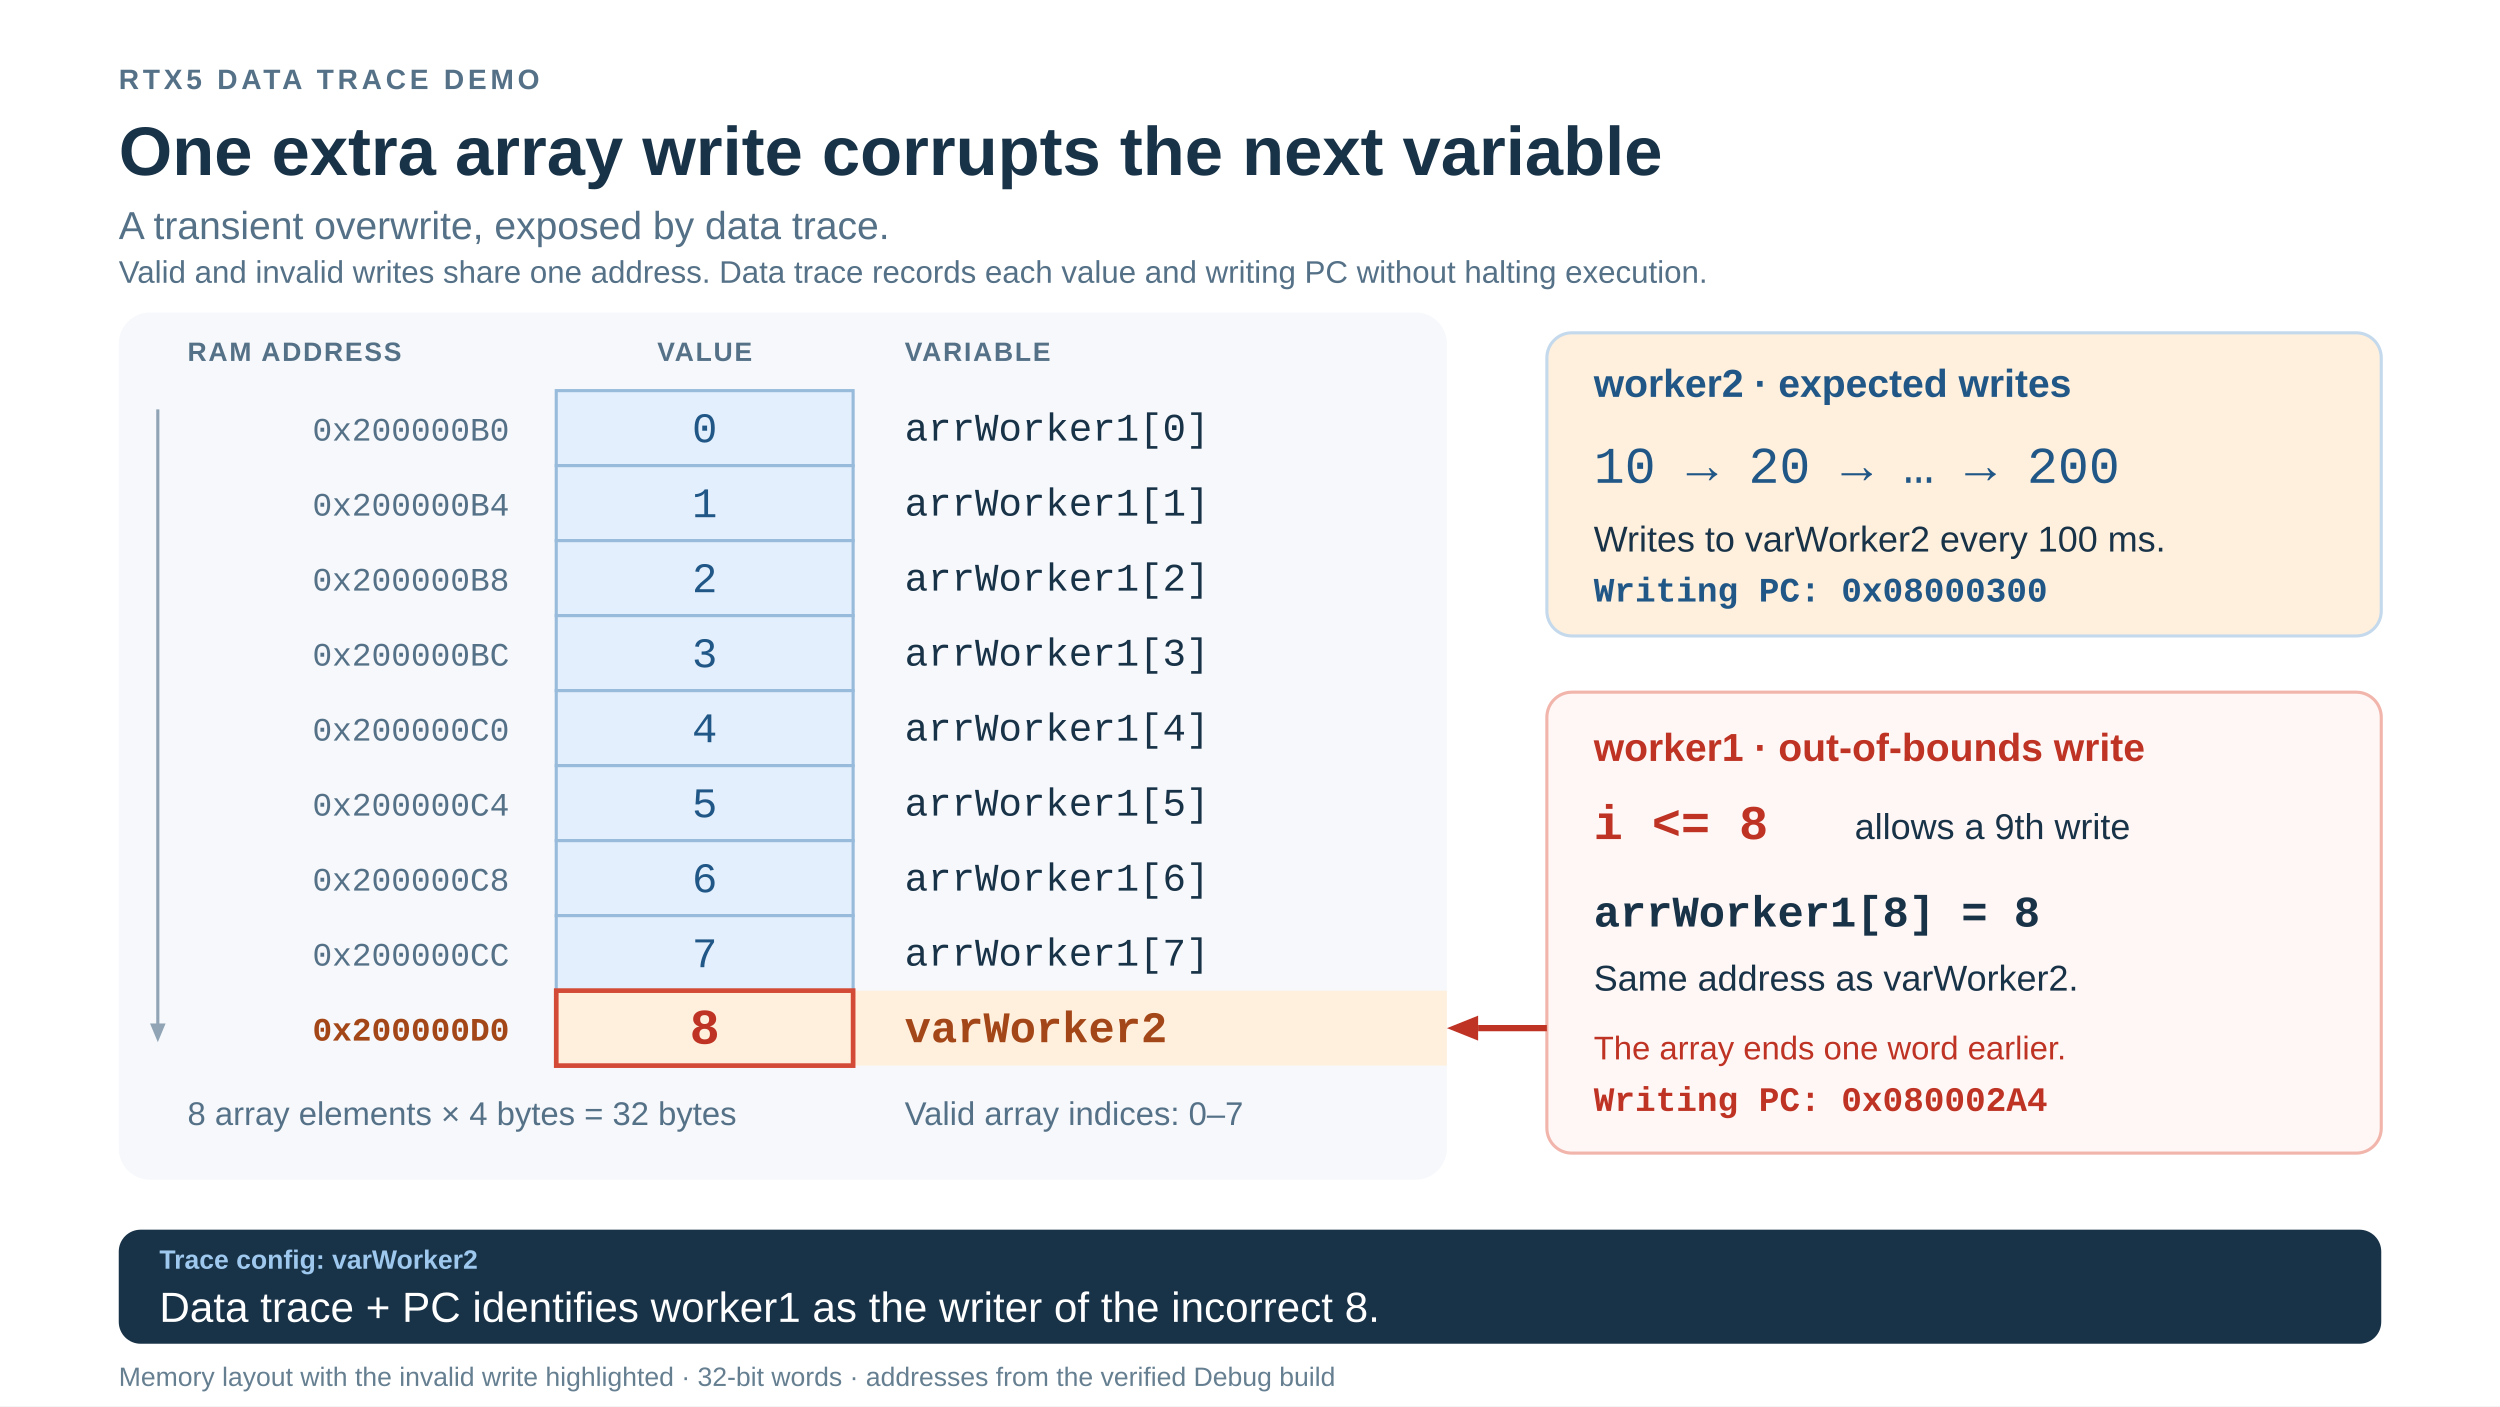
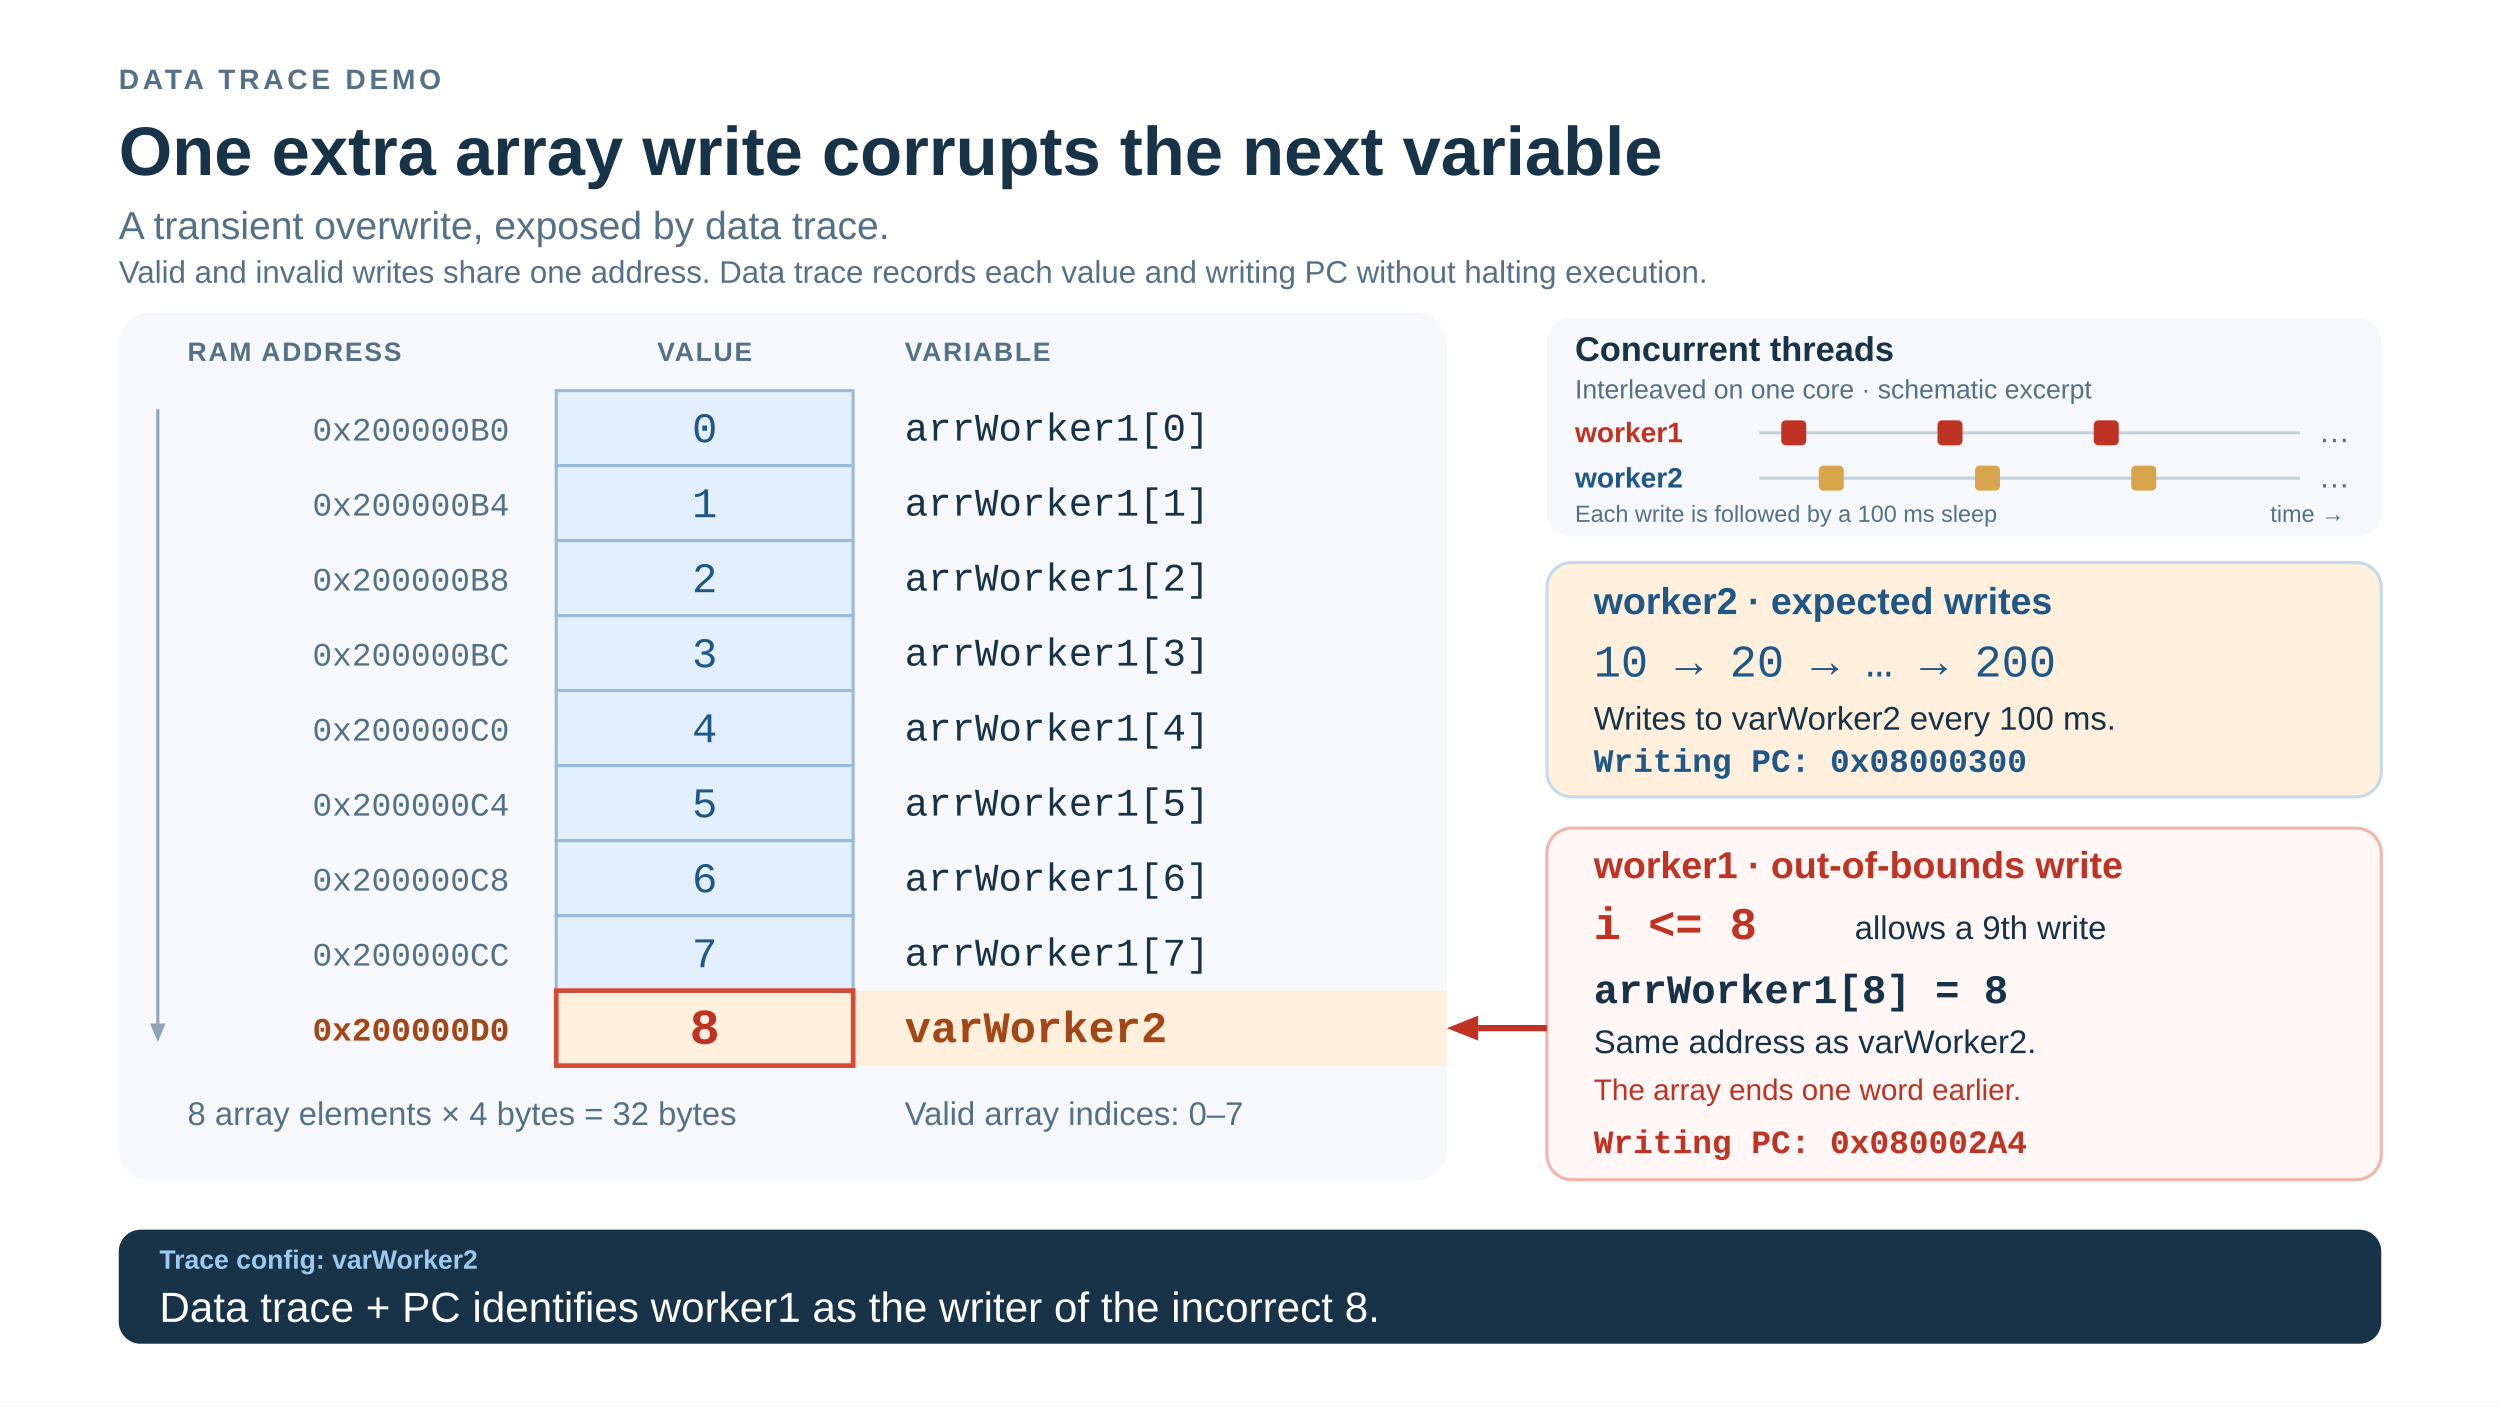
<svg xmlns="http://www.w3.org/2000/svg" width="1600" height="900" viewBox="0 0 1600 900" role="img" aria-labelledby="title description">
  <rect width="1600" height="900" fill="#ffffff" />
  <g font-family="Arial, Helvetica, sans-serif" fill="#183247">
-     <text x="76" y="57" font-size="18" font-weight="700" letter-spacing="2.4" fill="#557187">RTX5 DATA TRACE DEMO</text>
+     <text x="76" y="57" font-size="18" font-weight="700" letter-spacing="2.4" fill="#557187">DATA TRACE DEMO</text>
    <text x="76" y="112" font-size="44" font-weight="700">One extra array write corrupts the next variable</text>
    <text x="76" y="153" font-size="25" fill="#557187">A transient overwrite, exposed by data trace.</text>
    <text x="76" y="181" font-size="20" fill="#557187">Valid and invalid writes share one address. Data trace records each value and writing PC without halting execution.</text>
    <rect x="76" y="200" width="850" height="555" rx="20" fill="#f6f8fb" />
    <text x="120" y="231" font-size="17" font-weight="700" letter-spacing="1.1" fill="#557187">RAM ADDRESS</text>
    <text x="451" y="231" text-anchor="middle" font-size="17" font-weight="700" letter-spacing="1.1" fill="#557187">VALUE</text>
    <text x="579" y="231" font-size="17" font-weight="700" letter-spacing="1.1" fill="#557187">VARIABLE</text>
    <path d="M 101 262 V 662" fill="none" stroke="#90a4b5" stroke-width="2" />
    <path d="M 96 655 L 101 667 L 106 655 Z" fill="#90a4b5" />
    <g font-family="'Courier New', Courier, monospace" font-size="21" fill="#557187" text-anchor="end">
      <text x="326" y="282">0x200000B0</text>
      <text x="326" y="330">0x200000B4</text>
      <text x="326" y="378">0x200000B8</text>
      <text x="326" y="426">0x200000BC</text>
      <text x="326" y="474">0x200000C0</text>
      <text x="326" y="522">0x200000C4</text>
      <text x="326" y="570">0x200000C8</text>
      <text x="326" y="618">0x200000CC</text>
      <text x="326" y="666" font-weight="700" fill="#a44718">0x200000D0</text>
    </g>
    <g fill="#e3effc" stroke="#98bbdc" stroke-width="2">
      <rect x="356" y="250" width="190" height="48" />
      <rect x="356" y="298" width="190" height="48" />
      <rect x="356" y="346" width="190" height="48" />
      <rect x="356" y="394" width="190" height="48" />
      <rect x="356" y="442" width="190" height="48" />
      <rect x="356" y="490" width="190" height="48" />
      <rect x="356" y="538" width="190" height="48" />
      <rect x="356" y="586" width="190" height="48" />
    </g>
    <g font-family="'Courier New', Courier, monospace" font-size="27" text-anchor="middle" fill="#205787">
      <text x="451" y="283">0</text>
      <text x="451" y="331">1</text>
      <text x="451" y="379">2</text>
      <text x="451" y="427">3</text>
      <text x="451" y="475">4</text>
      <text x="451" y="523">5</text>
      <text x="451" y="571">6</text>
      <text x="451" y="619">7</text>
    </g>
    <g font-family="'Courier New', Courier, monospace" font-size="25">
      <text x="579" y="282">arrWorker1[0]</text>
      <text x="579" y="330">arrWorker1[1]</text>
      <text x="579" y="378">arrWorker1[2]</text>
      <text x="579" y="426">arrWorker1[3]</text>
      <text x="579" y="474">arrWorker1[4]</text>
      <text x="579" y="522">arrWorker1[5]</text>
      <text x="579" y="570">arrWorker1[6]</text>
      <text x="579" y="618">arrWorker1[7]</text>
    </g>
    <rect x="547" y="634" width="379" height="48" fill="#fff0dd" />
    <rect x="356" y="634" width="190" height="48" fill="#fff0dd" stroke="#d34a36" stroke-width="3" />
    <text x="451" y="668" text-anchor="middle" font-family="'Courier New', Courier, monospace" font-size="32" font-weight="700" fill="#be3324">8</text>
    <text x="579" y="667" font-family="'Courier New', Courier, monospace" font-size="28" font-weight="700" fill="#a44718">varWorker2</text>
    <text x="120" y="720" font-size="21" fill="#557187">8 array elements × 4 bytes = 32 bytes</text>
    <text x="579" y="720" font-size="21" fill="#557187">Valid array indices: 0–7</text>
-     <rect x="990" y="213" width="534" height="194" rx="16" fill="#fff0dd" stroke="#c4d9ec" stroke-width="2" />
-     <text x="1020" y="254" font-size="25" font-weight="700" fill="#205787">worker2 · expected writes</text>
-     <text x="1020" y="309" font-size="33" font-family="'Courier New', Courier, monospace" fill="#205787">10 → 20 → … → 200</text>
-     <text x="1020" y="353" font-size="23">Writes to varWorker2 every 100 ms.</text>
-     <text x="1020" y="385" font-size="22" font-family="'Courier New', Courier, monospace" font-weight="700" fill="#205787">Writing PC: 0x08000300</text>
-     <rect x="990" y="443" width="534" height="295" rx="16" fill="#fff7f5" stroke="#f1b5ab" stroke-width="2" />
-     <text x="1020" y="487" font-size="25" font-weight="700" fill="#be3324">worker1 · out-of-bounds write</text>
-     <text x="1020" y="537" font-family="'Courier New', Courier, monospace" font-size="31" font-weight="700" fill="#be3324">i &lt;= 8</text>
-     <text x="1187" y="537" font-size="23">allows a 9th write</text>
-     <text x="1020" y="593" font-family="'Courier New', Courier, monospace" font-size="28" font-weight="700">arrWorker1[8] = 8</text>
-     <text x="1020" y="634" font-size="23">Same address as varWorker2.</text>
-     <text x="1020" y="678" font-size="21" fill="#be3324">The array ends one word earlier.</text>
-     <text x="1020" y="711" font-size="22" font-family="'Courier New', Courier, monospace" font-weight="700" fill="#be3324">Writing PC: 0x080002A4</text>
+     <rect x="990" y="204" width="534" height="139" rx="14" fill="#f6f8fb" />
+     <text x="1008" y="231" font-size="22" font-weight="700">Concurrent threads</text>
+     <text x="1008" y="255" font-size="17" fill="#557187">Interleaved on one core · schematic excerpt</text>
+     <text x="1008" y="283" font-size="18" font-weight="700" fill="#be3324">worker1</text>
+     <text x="1008" y="312" font-size="18" font-weight="700" fill="#205787">worker2</text>
+     <path d="M 1126 277 H 1472 M 1126 306 H 1472" fill="none" stroke="#c5d2de" stroke-width="2" />
+     <g fill="#be3324">
+       <rect x="1140" y="269" width="16" height="16" rx="3" />
+       <rect x="1240" y="269" width="16" height="16" rx="3" />
+       <rect x="1340" y="269" width="16" height="16" rx="3" />
+     </g>
+     <g fill="#d8a44c">
+       <rect x="1164" y="298" width="16" height="16" rx="3" />
+       <rect x="1264" y="298" width="16" height="16" rx="3" />
+       <rect x="1364" y="298" width="16" height="16" rx="3" />
+     </g>
+     <text x="1484" y="283" font-size="20" fill="#557187">…</text>
+     <text x="1484" y="312" font-size="20" fill="#557187">…</text>
+     <text x="1008" y="334" font-size="15" fill="#557187">Each write is followed by a 100 ms sleep</text>
+     <text x="1453" y="334" font-size="15" fill="#557187">time →</text>
+     <rect x="990" y="360" width="534" height="150" rx="16" fill="#fff0dd" stroke="#c4d9ec" stroke-width="2" />
+     <text x="1020" y="393" font-size="24" font-weight="700" fill="#205787">worker2 · expected writes</text>
+     <text x="1020" y="433" font-size="29" font-family="'Courier New', Courier, monospace" fill="#205787">10 → 20 → … → 200</text>
+     <text x="1020" y="467" font-size="21">Writes to varWorker2 every 100 ms.</text>
+     <text x="1020" y="494" font-size="21" font-family="'Courier New', Courier, monospace" font-weight="700" fill="#205787">Writing PC: 0x08000300</text>
+     <rect x="990" y="530" width="534" height="225" rx="16" fill="#fff7f5" stroke="#f1b5ab" stroke-width="2" />
+     <text x="1020" y="562" font-size="24" font-weight="700" fill="#be3324">worker1 · out-of-bounds write</text>
+     <text x="1020" y="601" font-family="'Courier New', Courier, monospace" font-size="29" font-weight="700" fill="#be3324">i &lt;= 8</text>
+     <text x="1187" y="601" font-size="21">allows a 9th write</text>
+     <text x="1020" y="642" font-family="'Courier New', Courier, monospace" font-size="26" font-weight="700">arrWorker1[8] = 8</text>
+     <text x="1020" y="674" font-size="21">Same address as varWorker2.</text>
+     <text x="1020" y="704" font-size="19" fill="#be3324">The array ends one word earlier.</text>
+     <text x="1020" y="738" font-size="21" font-family="'Courier New', Courier, monospace" font-weight="700" fill="#be3324">Writing PC: 0x080002A4</text>
    <path d="M 990 658 H 946" fill="none" stroke="#be3324" stroke-width="4" />
    <path d="M 946 650 L 926 658 L 946 666 Z" fill="#be3324" />
    <rect x="76" y="787" width="1448" height="73" rx="14" fill="#183247" />
    <text x="102" y="812" font-size="17" font-weight="700" fill="#9ec8ee">Trace config: varWorker2</text>
    <text x="102" y="846" font-size="27" fill="#ffffff">Data trace + PC identifies worker1 as the writer of the incorrect 8.</text>
-     <text x="76" y="887" font-size="17" fill="#657f91">Memory layout with the invalid write highlighted · 32-bit words · addresses from the verified Debug build</text>
  </g>
</svg>
